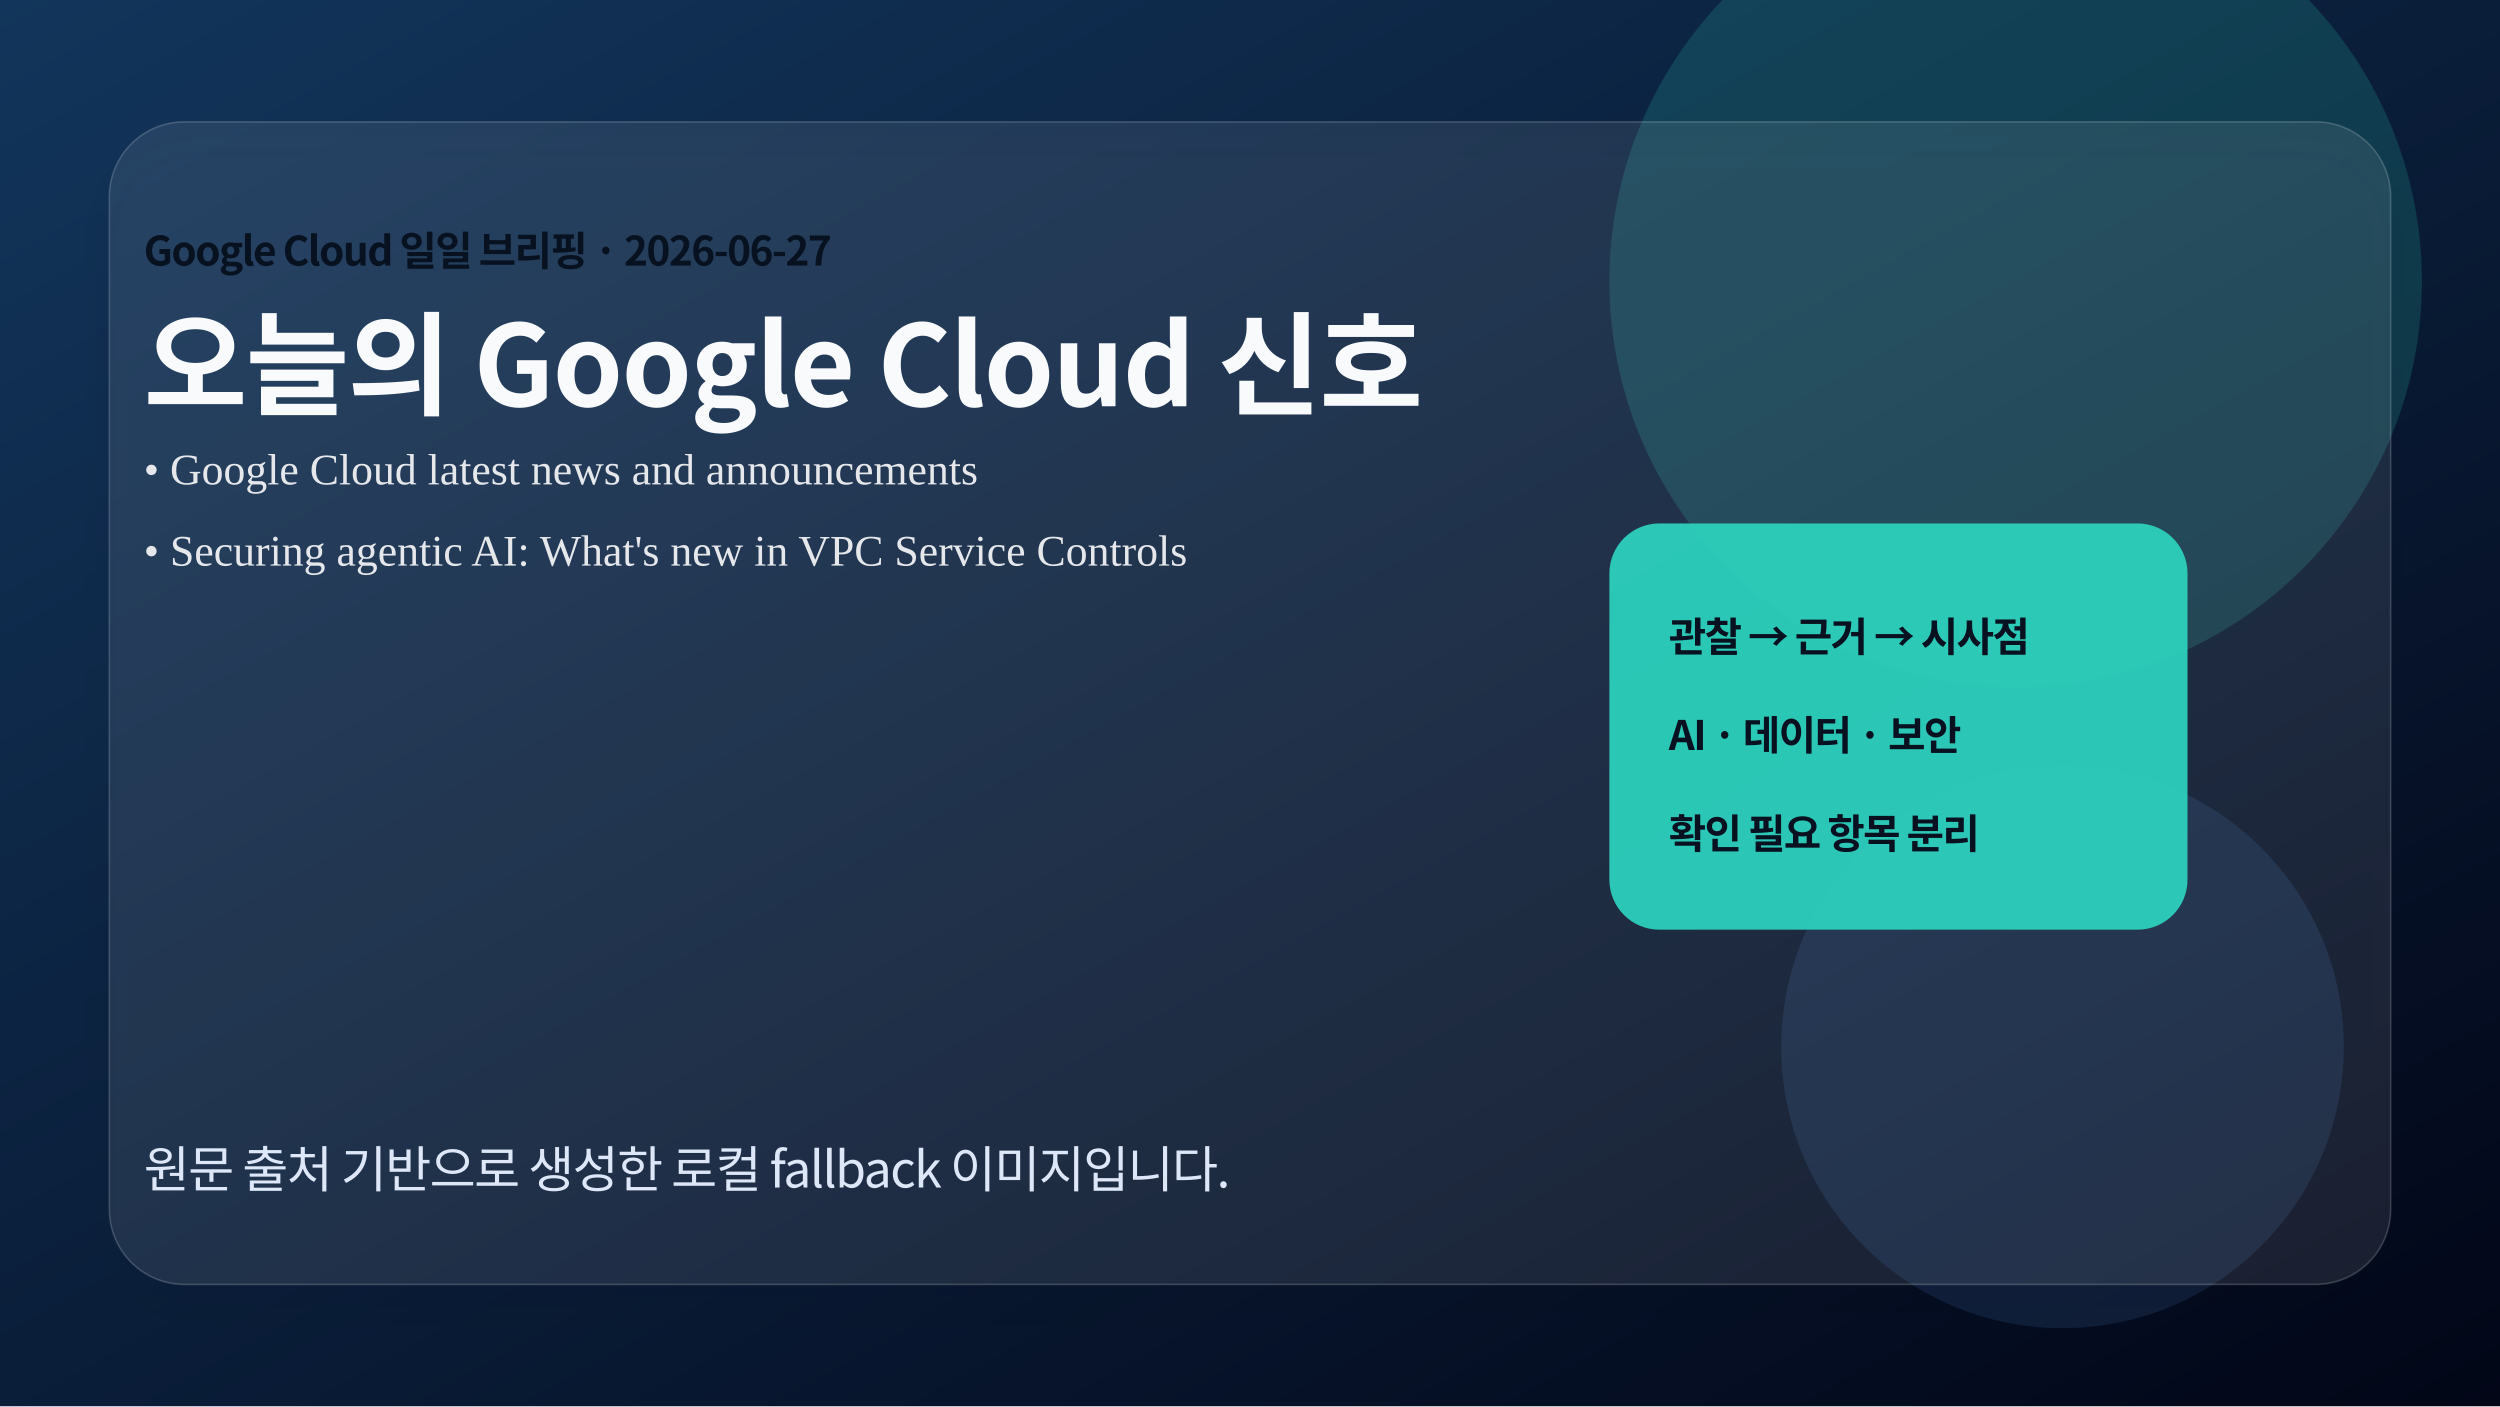
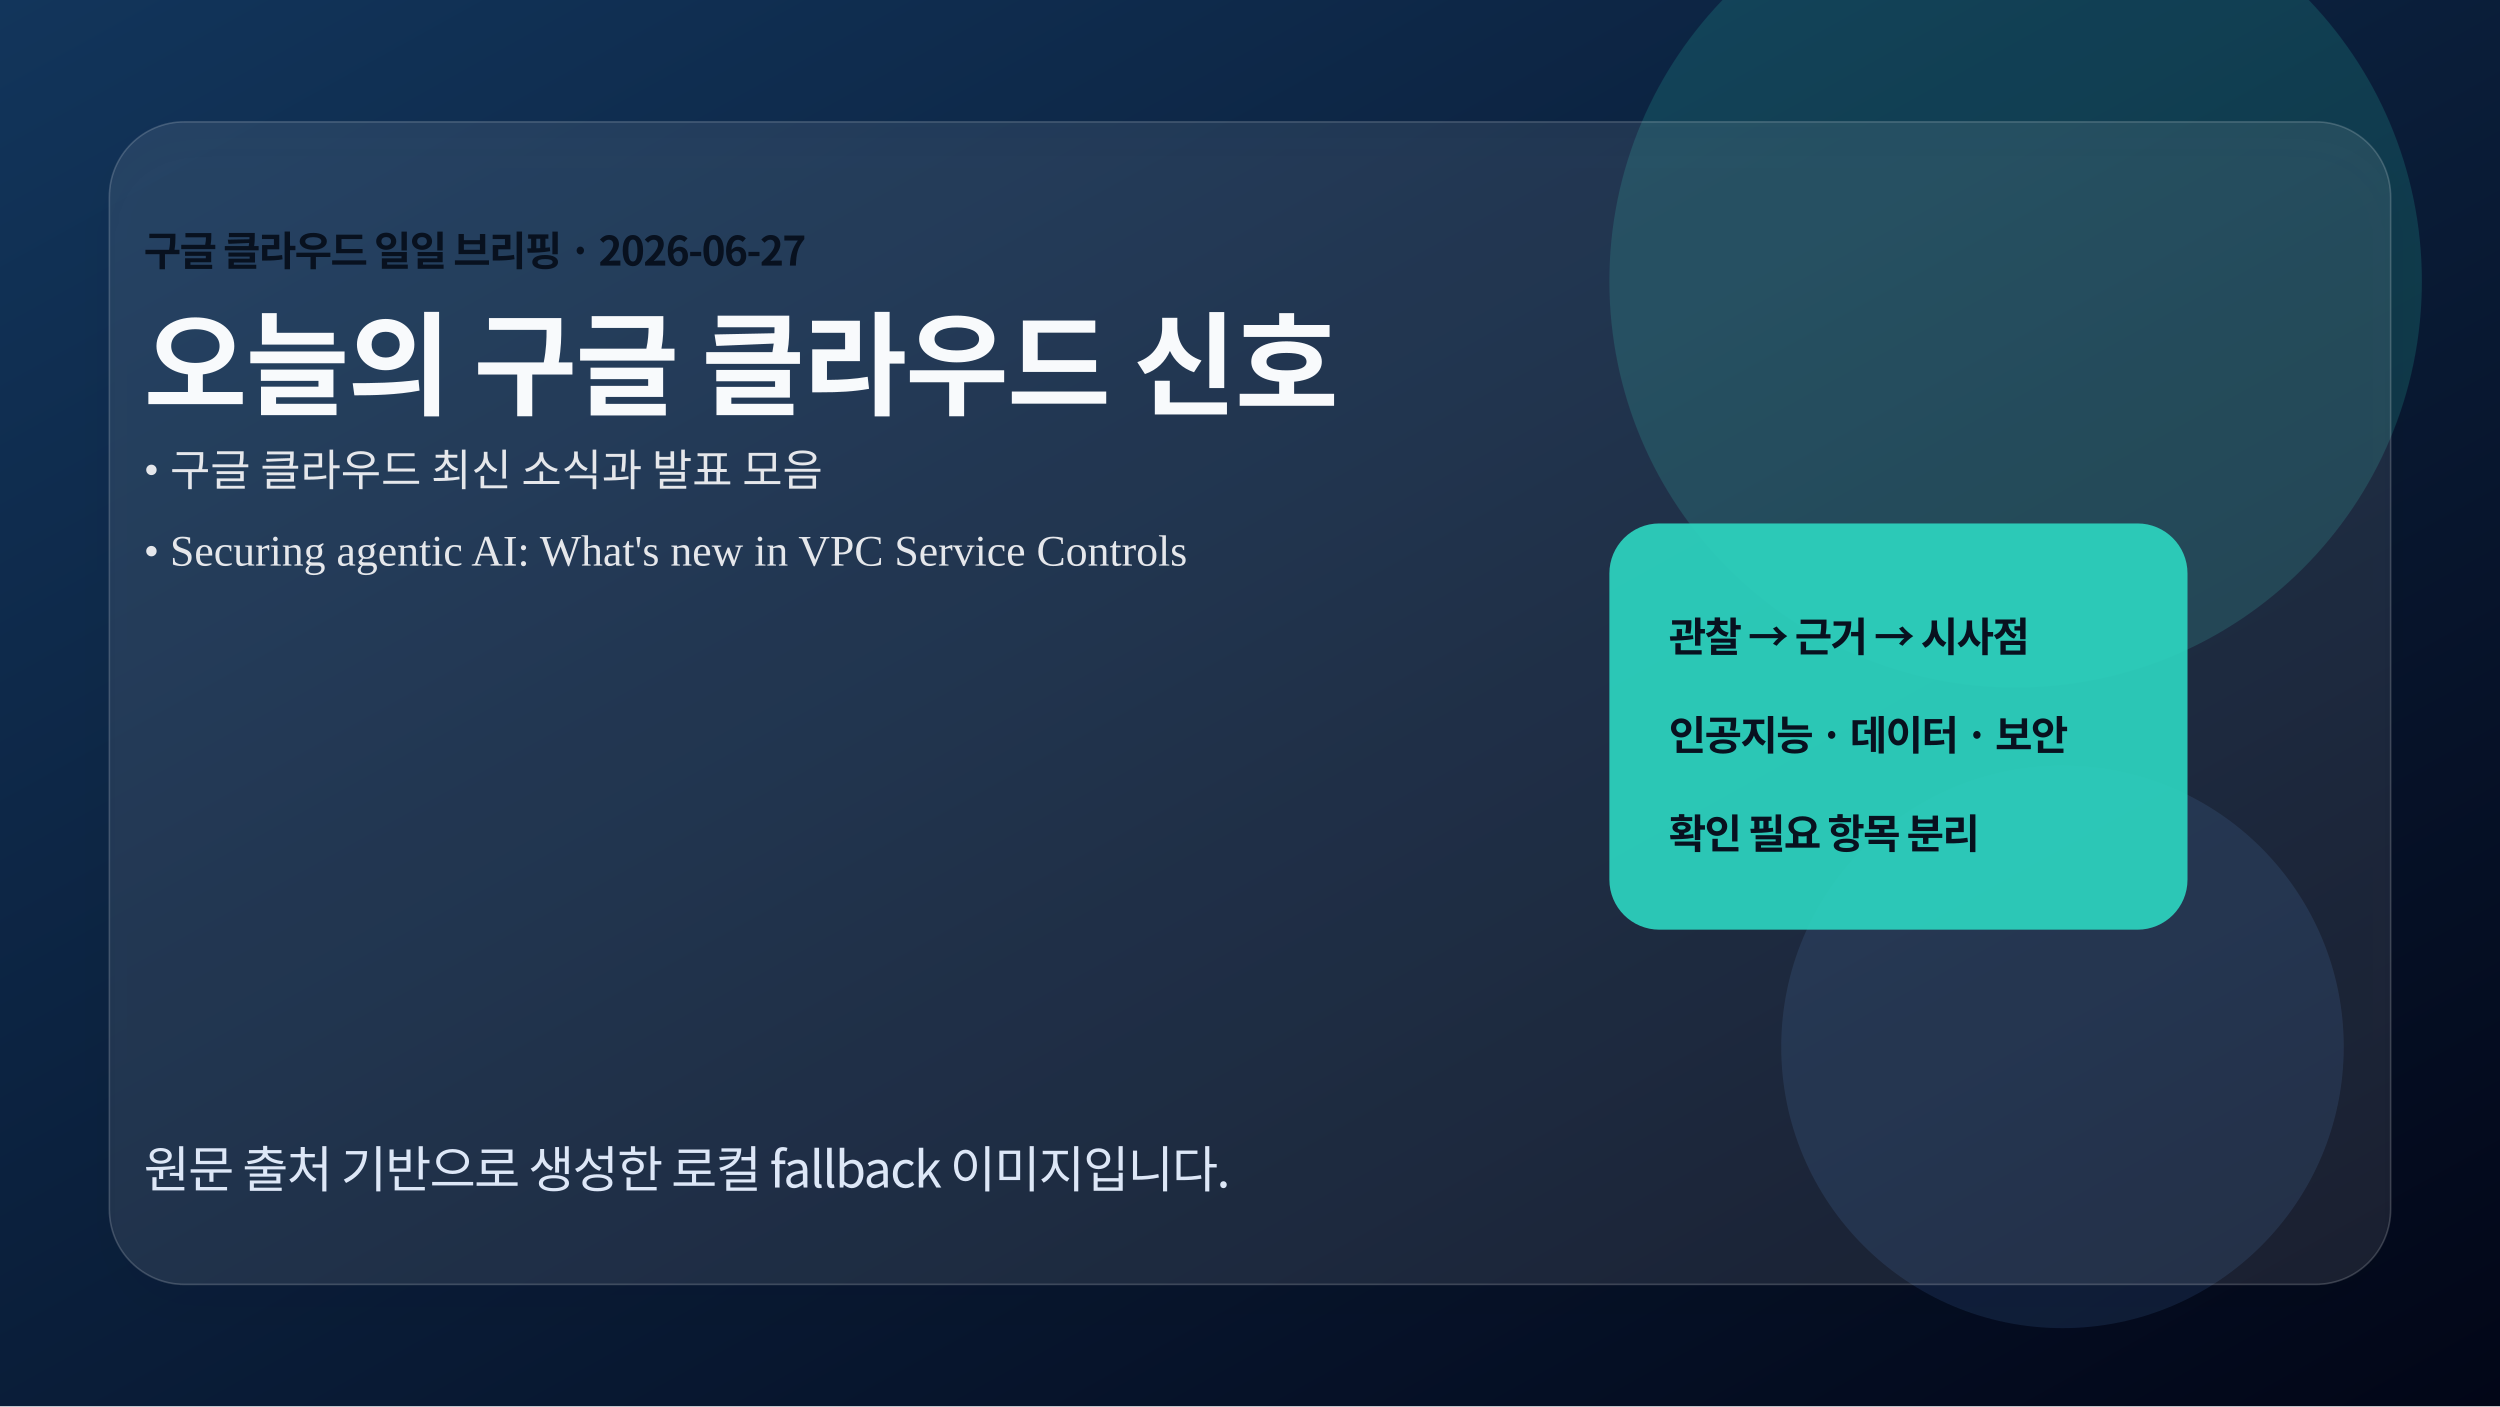
<svg xmlns="http://www.w3.org/2000/svg" width="1600" height="900" viewBox="0 0 1600 900">
  <defs>
    <linearGradient id="g" x1="0" y1="0" x2="1" y2="1">
      <stop offset="0" stop-color="#12355B" />
      <stop offset="1" stop-color="#020617" />
    </linearGradient>
    <filter id="shadow">
      <feDropShadow dx="0" dy="18" stdDeviation="18" flood-color="#000" flood-opacity="0.35" />
    </filter>
  </defs>
  <style>.k{font-family:'Apple SD Gothic Neo','Noto Sans CJK KR','Noto Sans KR',sans-serif;fill:#F8FAFC;letter-spacing:-1px}.title{font-size:72px;font-weight:800}.sub{font-size:32px;fill:#DDE7F7}.small{font-size:28px;fill:#E5E7EB}.chip{font-size:26px;fill:#08111F;font-weight:700}</style>
  <rect width="1600" height="900" fill="url(#g)" />
  <circle cx="1290" cy="180" r="260" fill="#2DD4BF" opacity="0.17" />
  <circle cx="1320" cy="670" r="180" fill="#60A5FA" opacity="0.12" />
  <rect x="70" y="78" width="1460" height="744" rx="48" fill="rgba(255,255,255,0.08)" stroke="rgba(255,255,255,0.18)" filter="url(#shadow)" />
-   <text x="92" y="170" class="k chip" fill="#2DD4BF">Google Cloud 일일 브리핑 · 2026-06-27</text>
-   <text x="92" y="260" class="k title">오늘의 Google Cloud 신호</text>
-   <text x="92" y="310" class="small">• Google Cloud latest news and announcements</text>
+   <text x="92" y="170" class="k chip" fill="#2DD4BF">구글 클라우드 일일 브리핑 · 2026-06-27</text>
+   <text x="92" y="260" class="k title">오늘의 구글 클라우드 신호</text>
+   <text x="92" y="310" class="small">• 구글 클라우드 최신 소식과 발표 모음</text>
  <text x="92" y="362" class="small">• Securing agentic AI: What's new in VPC Service Controls</text>
  <g transform="translate(1030 335)">
    <rect width="370" height="260" rx="32" fill="#2DD4BF" opacity="0.92" />
    <text x="38" y="82" class="k chip">관찰 → 근거 → 시사점</text>
-     <text x="38" y="145" class="k chip">AI · 데이터 · 보안</text>
+     <text x="38" y="145" class="k chip">인공지능 · 데이터 · 보안</text>
    <text x="38" y="208" class="k chip">확인 필요 항목 분리</text>
  </g>
  <text x="92" y="760" class="k sub">원문 출처 기반으로 생성한 로컬 fallback 이미지입니다.</text>
</svg>
